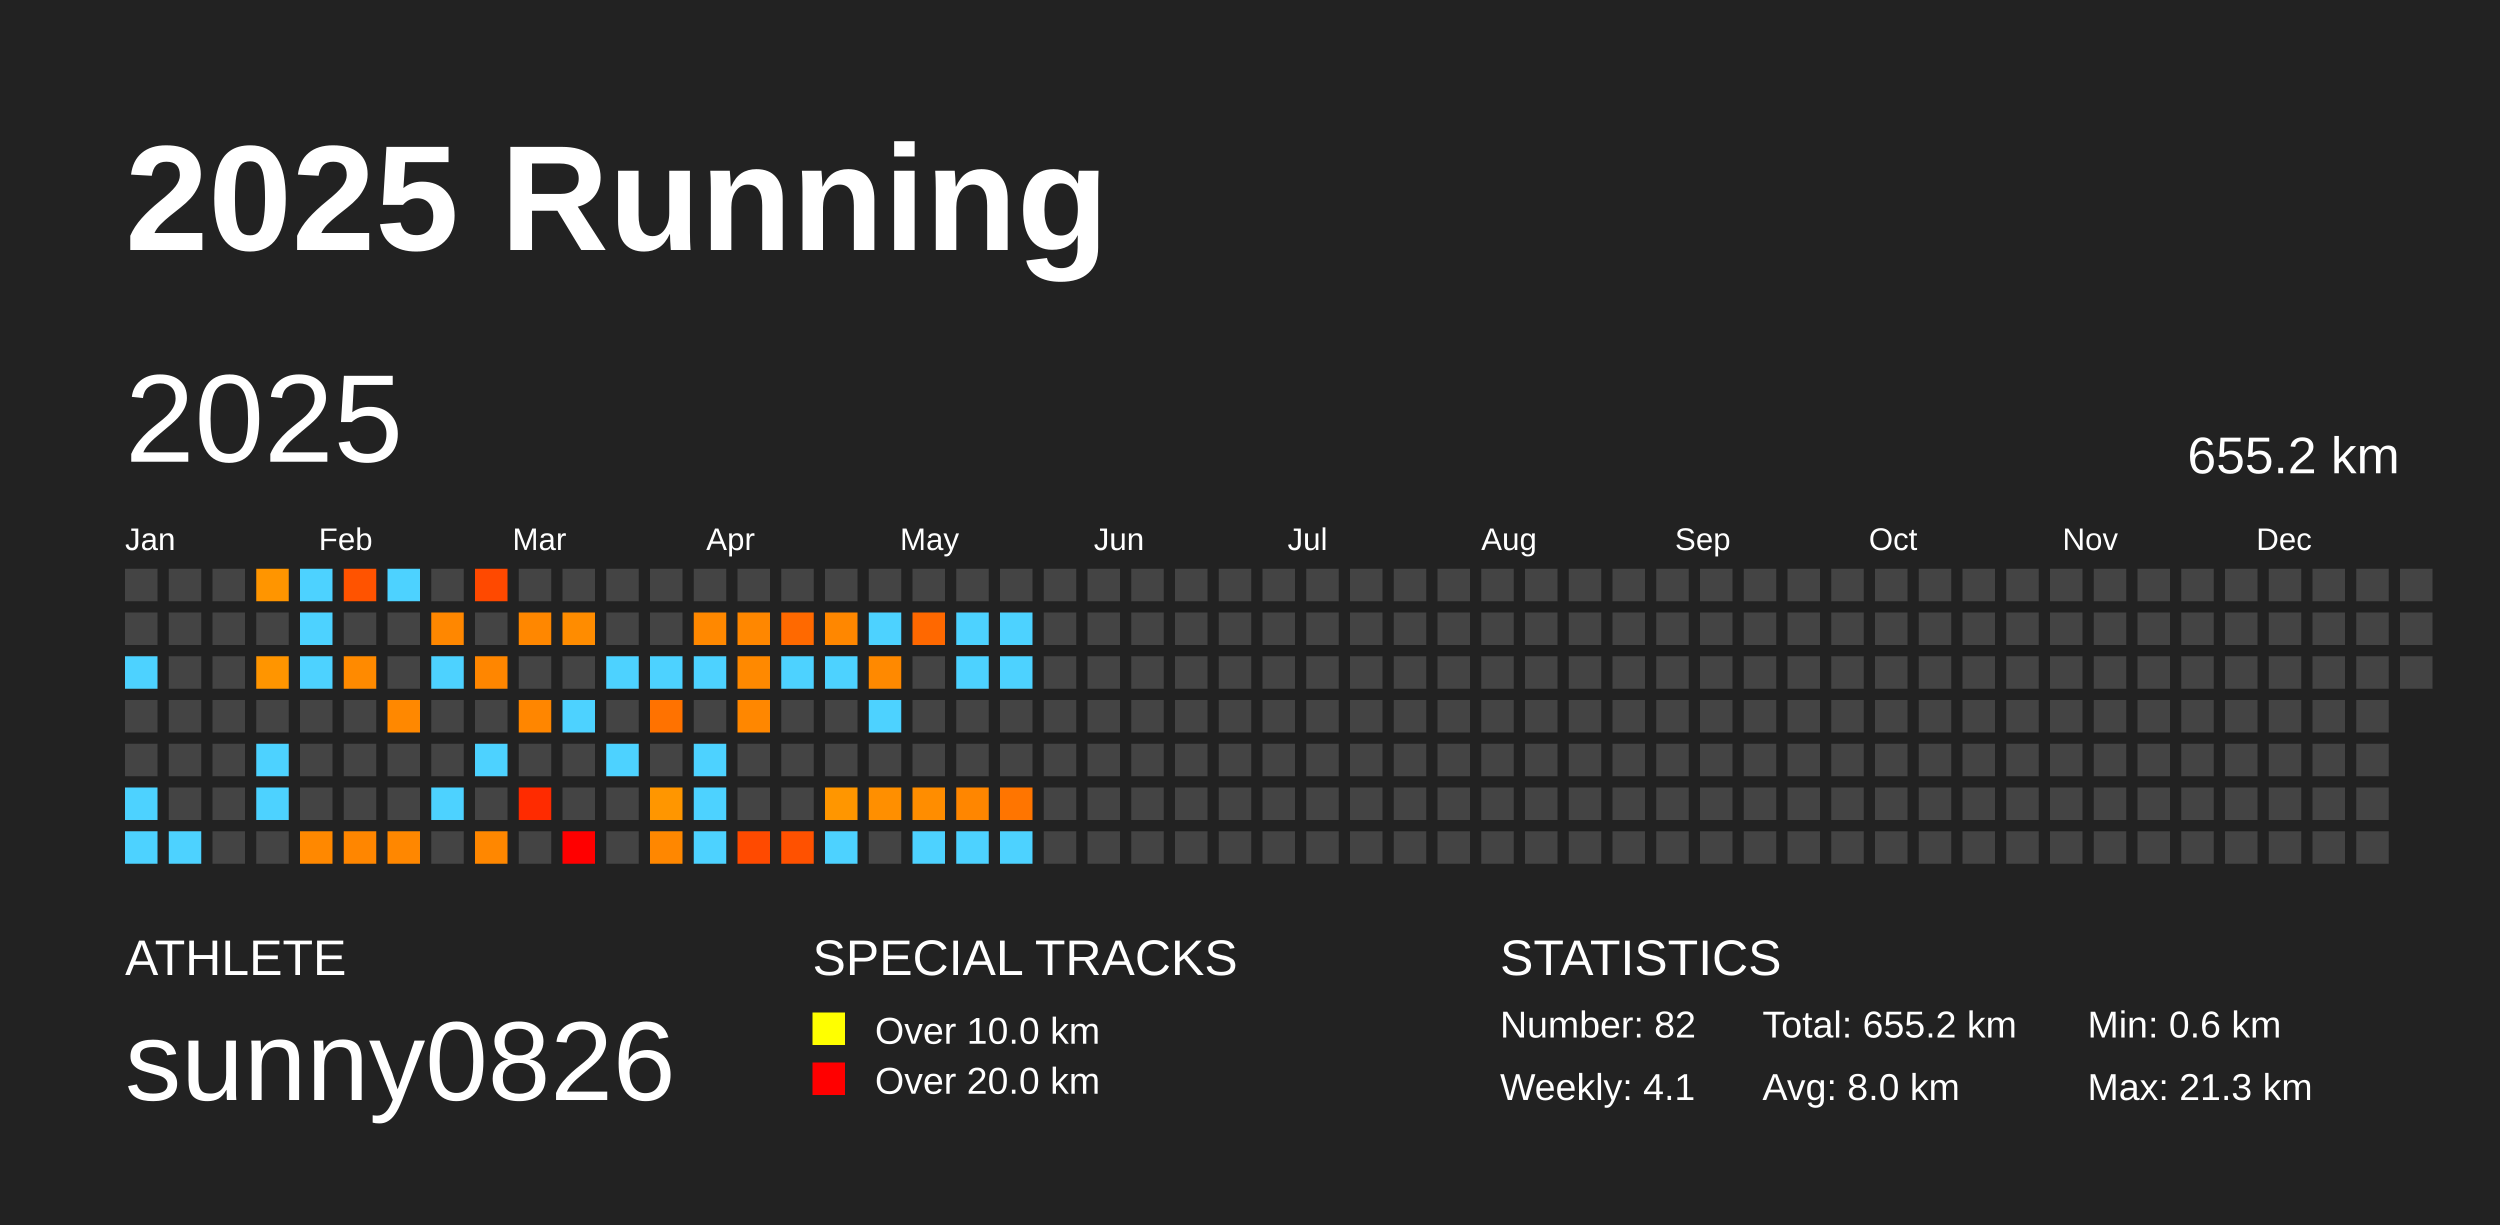
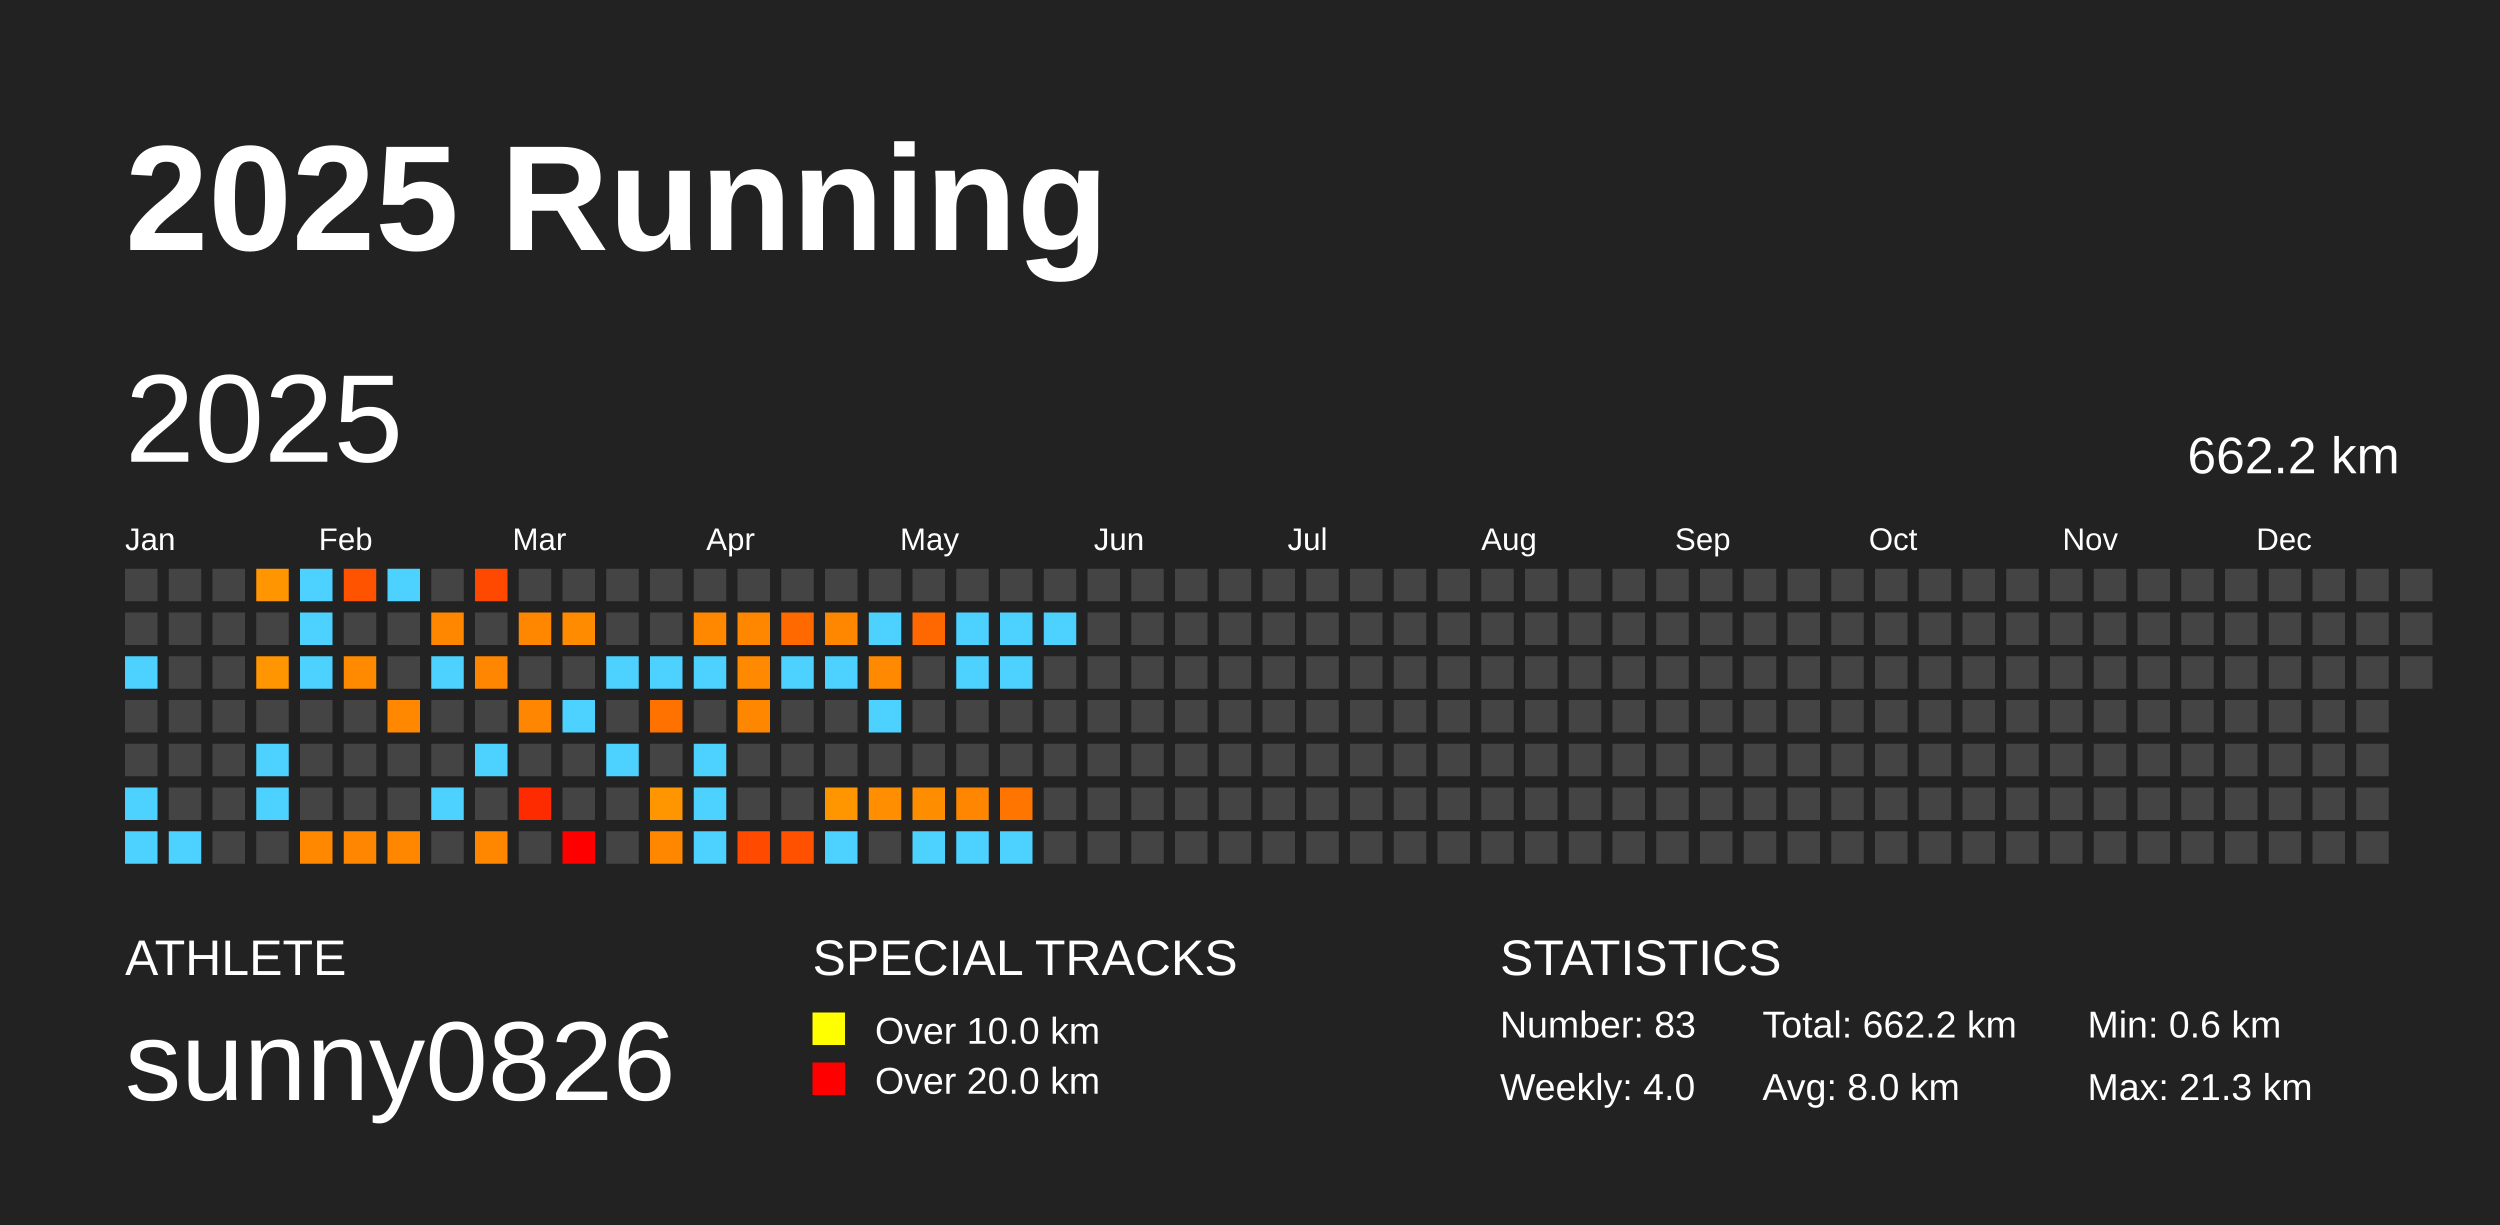
<svg xmlns="http://www.w3.org/2000/svg" baseProfile="full" height="98mm" version="1.1" viewBox="0,0,200,98" width="200mm">
  <defs />
  <rect fill="#222222" height="98" width="200" x="0" y="0" />
  <text fill="#FFFFFF" style="font-size:12px; font-family:Arial; font-weight:bold;" x="10" y="20">2025 Running</text>
  <text fill="#FFFFFF" style="font-size:4px; font-family:Arial" x="10" y="78">ATHLETE</text>
  <text fill="#FFFFFF" style="font-size:9px; font-family:Arial" x="10" y="88">sunny0826</text>
  <text fill="#FFFFFF" style="font-size:4px; font-family:Arial" x="65" y="78">SPECIAL TRACKS</text>
  <rect fill="yellow" height="2.6" width="2.6" x="65" y="81" />
  <text fill="#FFFFFF" style="font-size:3px; font-family:Arial" x="70" y="83.5">Over 10.0 km</text>
  <rect fill="red" height="2.6" width="2.6" x="65" y="85" />
  <text fill="#FFFFFF" style="font-size:3px; font-family:Arial" x="70" y="87.5">Over 20.0 km</text>
  <text fill="#FFFFFF" style="font-size:4px; font-family:Arial" x="120" y="78">STATISTICS</text>
-   <text fill="#FFFFFF" style="font-size:3px; font-family:Arial" x="120" y="83">Number: 82</text>
-   <text fill="#FFFFFF" style="font-size:3px; font-family:Arial" x="120" y="88">Weekly: 4.1</text>
-   <text fill="#FFFFFF" style="font-size:3px; font-family:Arial" x="141" y="83">Total: 655.2 km</text>
+   <text fill="#FFFFFF" style="font-size:3px; font-family:Arial" x="120" y="83">Number: 83</text>
+   <text fill="#FFFFFF" style="font-size:3px; font-family:Arial" x="120" y="88">Weekly: 4.0</text>
+   <text fill="#FFFFFF" style="font-size:3px; font-family:Arial" x="141" y="83">Total: 662.2 km</text>
  <text fill="#FFFFFF" style="font-size:3px; font-family:Arial" x="141" y="88">Avg: 8.0 km</text>
  <text fill="#FFFFFF" style="font-size:3px; font-family:Arial" x="167" y="83">Min: 0.6 km</text>
  <text fill="#FFFFFF" style="font-size:3px; font-family:Arial" x="167" y="88">Max: 21.3 km</text>
  <text dominant-baseline="hanging" fill="#FFFFFF" style="font-size:10.0px; font-family:Arial;" x="10" y="30">2025</text>
-   <text dominant-baseline="hanging" fill="#FFFFFF" style="font-size:4.125px; font-family:Arial;" x="175" y="35">655.2 km</text>
+   <text dominant-baseline="hanging" fill="#FFFFFF" style="font-size:4.125px; font-family:Arial;" x="175" y="35">662.2 km</text>
  <text fill="#FFFFFF" style="font-size:2.5px; font-family:Arial" x="10.0" y="44">Jan</text>
  <text fill="#FFFFFF" style="font-size:2.5px; font-family:Arial" x="25.5" y="44">Feb</text>
  <text fill="#FFFFFF" style="font-size:2.5px; font-family:Arial" x="41.0" y="44">Mar</text>
  <text fill="#FFFFFF" style="font-size:2.5px; font-family:Arial" x="56.5" y="44">Apr</text>
  <text fill="#FFFFFF" style="font-size:2.5px; font-family:Arial" x="72.0" y="44">May</text>
  <text fill="#FFFFFF" style="font-size:2.5px; font-family:Arial" x="87.5" y="44">Jun</text>
  <text fill="#FFFFFF" style="font-size:2.5px; font-family:Arial" x="103.0" y="44">Jul</text>
  <text fill="#FFFFFF" style="font-size:2.5px; font-family:Arial" x="118.5" y="44">Aug</text>
  <text fill="#FFFFFF" style="font-size:2.5px; font-family:Arial" x="134.0" y="44">Sep</text>
  <text fill="#FFFFFF" style="font-size:2.5px; font-family:Arial" x="149.5" y="44">Oct</text>
  <text fill="#FFFFFF" style="font-size:2.5px; font-family:Arial" x="165.0" y="44">Nov</text>
  <text fill="#FFFFFF" style="font-size:2.5px; font-family:Arial" x="180.5" y="44">Dec</text>
  <rect fill="#444444" height="2.6" width="2.6" x="10.0" y="45.5" />
  <rect fill="#444444" height="2.6" width="2.6" x="10.0" y="49.0" />
  <rect fill="#4dd2ff" height="2.6" width="2.6" x="10.0" y="52.5" />
  <rect fill="#444444" height="2.6" width="2.6" x="10.0" y="56.0" />
  <rect fill="#444444" height="2.6" width="2.6" x="10.0" y="59.5" />
  <rect fill="#4dd2ff" height="2.6" width="2.6" x="10.0" y="63.0" />
  <rect fill="#4dd2ff" height="2.6" width="2.6" x="10.0" y="66.5" />
  <rect fill="#444444" height="2.6" width="2.6" x="13.5" y="45.5" />
  <rect fill="#444444" height="2.6" width="2.6" x="13.5" y="49.0" />
  <rect fill="#444444" height="2.6" width="2.6" x="13.5" y="52.5" />
  <rect fill="#444444" height="2.6" width="2.6" x="13.5" y="56.0" />
  <rect fill="#444444" height="2.6" width="2.6" x="13.5" y="59.5" />
  <rect fill="#444444" height="2.6" width="2.6" x="13.5" y="63.0" />
  <rect fill="#4dd2ff" height="2.6" width="2.6" x="13.5" y="66.5" />
  <rect fill="#444444" height="2.6" width="2.6" x="17.0" y="45.5" />
  <rect fill="#444444" height="2.6" width="2.6" x="17.0" y="49.0" />
  <rect fill="#444444" height="2.6" width="2.6" x="17.0" y="52.5" />
  <rect fill="#444444" height="2.6" width="2.6" x="17.0" y="56.0" />
  <rect fill="#444444" height="2.6" width="2.6" x="17.0" y="59.5" />
  <rect fill="#444444" height="2.6" width="2.6" x="17.0" y="63.0" />
  <rect fill="#444444" height="2.6" width="2.6" x="17.0" y="66.5" />
  <rect fill="#ff9500" height="2.6" width="2.6" x="20.5" y="45.5" />
  <rect fill="#444444" height="2.6" width="2.6" x="20.5" y="49.0" />
  <rect fill="#ff9500" height="2.6" width="2.6" x="20.5" y="52.5" />
  <rect fill="#444444" height="2.6" width="2.6" x="20.5" y="56.0" />
  <rect fill="#4dd2ff" height="2.6" width="2.6" x="20.5" y="59.5" />
  <rect fill="#4dd2ff" height="2.6" width="2.6" x="20.5" y="63.0" />
  <rect fill="#444444" height="2.6" width="2.6" x="20.5" y="66.5" />
  <rect fill="#4dd2ff" height="2.6" width="2.6" x="24.0" y="45.5" />
  <rect fill="#4dd2ff" height="2.6" width="2.6" x="24.0" y="49.0" />
  <rect fill="#4dd2ff" height="2.6" width="2.6" x="24.0" y="52.5" />
  <rect fill="#444444" height="2.6" width="2.6" x="24.0" y="56.0" />
  <rect fill="#444444" height="2.6" width="2.6" x="24.0" y="59.5" />
  <rect fill="#444444" height="2.6" width="2.6" x="24.0" y="63.0" />
  <rect fill="#ff8800" height="2.6" width="2.6" x="24.0" y="66.5" />
  <rect fill="#ff5300" height="2.6" width="2.6" x="27.5" y="45.5" />
  <rect fill="#444444" height="2.6" width="2.6" x="27.5" y="49.0" />
  <rect fill="#ff8a00" height="2.6" width="2.6" x="27.5" y="52.5" />
  <rect fill="#444444" height="2.6" width="2.6" x="27.5" y="56.0" />
  <rect fill="#444444" height="2.6" width="2.6" x="27.5" y="59.5" />
  <rect fill="#444444" height="2.6" width="2.6" x="27.5" y="63.0" />
  <rect fill="#ff8600" height="2.6" width="2.6" x="27.5" y="66.5" />
  <rect fill="#4dd2ff" height="2.6" width="2.6" x="31.0" y="45.5" />
  <rect fill="#444444" height="2.6" width="2.6" x="31.0" y="49.0" />
  <rect fill="#444444" height="2.6" width="2.6" x="31.0" y="52.5" />
  <rect fill="#ff8800" height="2.6" width="2.6" x="31.0" y="56.0" />
  <rect fill="#444444" height="2.6" width="2.6" x="31.0" y="59.5" />
  <rect fill="#444444" height="2.6" width="2.6" x="31.0" y="63.0" />
  <rect fill="#ff8700" height="2.6" width="2.6" x="31.0" y="66.5" />
  <rect fill="#444444" height="2.6" width="2.6" x="34.5" y="45.5" />
  <rect fill="#ff8700" height="2.6" width="2.6" x="34.5" y="49.0" />
  <rect fill="#4dd2ff" height="2.6" width="2.6" x="34.5" y="52.5" />
  <rect fill="#444444" height="2.6" width="2.6" x="34.5" y="56.0" />
  <rect fill="#444444" height="2.6" width="2.6" x="34.5" y="59.5" />
  <rect fill="#4dd2ff" height="2.6" width="2.6" x="34.5" y="63.0" />
  <rect fill="#444444" height="2.6" width="2.6" x="34.5" y="66.5" />
  <rect fill="#ff4900" height="2.6" width="2.6" x="38.0" y="45.5" />
  <rect fill="#444444" height="2.6" width="2.6" x="38.0" y="49.0" />
  <rect fill="#ff8600" height="2.6" width="2.6" x="38.0" y="52.5" />
  <rect fill="#444444" height="2.6" width="2.6" x="38.0" y="56.0" />
  <rect fill="#4dd2ff" height="2.6" width="2.6" x="38.0" y="59.5" />
  <rect fill="#444444" height="2.6" width="2.6" x="38.0" y="63.0" />
  <rect fill="#ff8700" height="2.6" width="2.6" x="38.0" y="66.5" />
  <rect fill="#444444" height="2.6" width="2.6" x="41.5" y="45.5" />
  <rect fill="#ff8700" height="2.6" width="2.6" x="41.5" y="49.0" />
  <rect fill="#444444" height="2.6" width="2.6" x="41.5" y="52.5" />
  <rect fill="#ff8600" height="2.6" width="2.6" x="41.5" y="56.0" />
  <rect fill="#444444" height="2.6" width="2.6" x="41.5" y="59.5" />
  <rect fill="#ff2b00" height="2.6" width="2.6" x="41.5" y="63.0" />
  <rect fill="#444444" height="2.6" width="2.6" x="41.5" y="66.5" />
  <rect fill="#444444" height="2.6" width="2.6" x="45.0" y="45.5" />
  <rect fill="#ff8c00" height="2.6" width="2.6" x="45.0" y="49.0" />
  <rect fill="#444444" height="2.6" width="2.6" x="45.0" y="52.5" />
  <rect fill="#4dd2ff" height="2.6" width="2.6" x="45.0" y="56.0" />
  <rect fill="#444444" height="2.6" width="2.6" x="45.0" y="59.5" />
  <rect fill="#444444" height="2.6" width="2.6" x="45.0" y="63.0" />
  <rect fill="red" height="2.6" width="2.6" x="45.0" y="66.5" />
  <rect fill="#444444" height="2.6" width="2.6" x="48.5" y="45.5" />
  <rect fill="#444444" height="2.6" width="2.6" x="48.5" y="49.0" />
  <rect fill="#4dd2ff" height="2.6" width="2.6" x="48.5" y="52.5" />
  <rect fill="#444444" height="2.6" width="2.6" x="48.5" y="56.0" />
  <rect fill="#4dd2ff" height="2.6" width="2.6" x="48.5" y="59.5" />
  <rect fill="#444444" height="2.6" width="2.6" x="48.5" y="63.0" />
  <rect fill="#444444" height="2.6" width="2.6" x="48.5" y="66.5" />
  <rect fill="#444444" height="2.6" width="2.6" x="52.0" y="45.5" />
  <rect fill="#444444" height="2.6" width="2.6" x="52.0" y="49.0" />
  <rect fill="#4dd2ff" height="2.6" width="2.6" x="52.0" y="52.5" />
  <rect fill="#ff7200" height="2.6" width="2.6" x="52.0" y="56.0" />
  <rect fill="#444444" height="2.6" width="2.6" x="52.0" y="59.5" />
  <rect fill="#ff9600" height="2.6" width="2.6" x="52.0" y="63.0" />
  <rect fill="#ff8700" height="2.6" width="2.6" x="52.0" y="66.5" />
  <rect fill="#444444" height="2.6" width="2.6" x="55.5" y="45.5" />
  <rect fill="#ff8800" height="2.6" width="2.6" x="55.5" y="49.0" />
  <rect fill="#4dd2ff" height="2.6" width="2.6" x="55.5" y="52.5" />
  <rect fill="#444444" height="2.6" width="2.6" x="55.5" y="56.0" />
  <rect fill="#4dd2ff" height="2.6" width="2.6" x="55.5" y="59.5" />
  <rect fill="#4dd2ff" height="2.6" width="2.6" x="55.5" y="63.0" />
  <rect fill="#4dd2ff" height="2.6" width="2.6" x="55.5" y="66.5" />
  <rect fill="#444444" height="2.6" width="2.6" x="59.0" y="45.5" />
  <rect fill="#ff8700" height="2.6" width="2.6" x="59.0" y="49.0" />
  <rect fill="#ff8900" height="2.6" width="2.6" x="59.0" y="52.5" />
  <rect fill="#ff8700" height="2.6" width="2.6" x="59.0" y="56.0" />
  <rect fill="#444444" height="2.6" width="2.6" x="59.0" y="59.5" />
  <rect fill="#444444" height="2.6" width="2.6" x="59.0" y="63.0" />
  <rect fill="#ff4a00" height="2.6" width="2.6" x="59.0" y="66.5" />
  <rect fill="#444444" height="2.6" width="2.6" x="62.5" y="45.5" />
  <rect fill="#ff6900" height="2.6" width="2.6" x="62.5" y="49.0" />
  <rect fill="#4dd2ff" height="2.6" width="2.6" x="62.5" y="52.5" />
  <rect fill="#444444" height="2.6" width="2.6" x="62.5" y="56.0" />
  <rect fill="#444444" height="2.6" width="2.6" x="62.5" y="59.5" />
  <rect fill="#444444" height="2.6" width="2.6" x="62.5" y="63.0" />
  <rect fill="#ff5100" height="2.6" width="2.6" x="62.5" y="66.5" />
  <rect fill="#444444" height="2.6" width="2.6" x="66.0" y="45.5" />
  <rect fill="#ff8700" height="2.6" width="2.6" x="66.0" y="49.0" />
  <rect fill="#4dd2ff" height="2.6" width="2.6" x="66.0" y="52.5" />
  <rect fill="#444444" height="2.6" width="2.6" x="66.0" y="56.0" />
  <rect fill="#444444" height="2.6" width="2.6" x="66.0" y="59.5" />
  <rect fill="#ff9600" height="2.6" width="2.6" x="66.0" y="63.0" />
  <rect fill="#4dd2ff" height="2.6" width="2.6" x="66.0" y="66.5" />
  <rect fill="#444444" height="2.6" width="2.6" x="69.5" y="45.5" />
  <rect fill="#4dd2ff" height="2.6" width="2.6" x="69.5" y="49.0" />
  <rect fill="#ff8900" height="2.6" width="2.6" x="69.5" y="52.5" />
  <rect fill="#4dd2ff" height="2.6" width="2.6" x="69.5" y="56.0" />
  <rect fill="#444444" height="2.6" width="2.6" x="69.5" y="59.5" />
  <rect fill="#ff8f00" height="2.6" width="2.6" x="69.5" y="63.0" />
  <rect fill="#444444" height="2.6" width="2.6" x="69.5" y="66.5" />
  <rect fill="#444444" height="2.6" width="2.6" x="73.0" y="45.5" />
  <rect fill="#ff6800" height="2.6" width="2.6" x="73.0" y="49.0" />
  <rect fill="#444444" height="2.6" width="2.6" x="73.0" y="52.5" />
  <rect fill="#444444" height="2.6" width="2.6" x="73.0" y="56.0" />
  <rect fill="#444444" height="2.6" width="2.6" x="73.0" y="59.5" />
  <rect fill="#ff8d00" height="2.6" width="2.6" x="73.0" y="63.0" />
  <rect fill="#4dd2ff" height="2.6" width="2.6" x="73.0" y="66.5" />
  <rect fill="#444444" height="2.6" width="2.6" x="76.5" y="45.5" />
  <rect fill="#4dd2ff" height="2.6" width="2.6" x="76.5" y="49.0" />
  <rect fill="#4dd2ff" height="2.6" width="2.6" x="76.5" y="52.5" />
  <rect fill="#444444" height="2.6" width="2.6" x="76.5" y="56.0" />
  <rect fill="#444444" height="2.6" width="2.6" x="76.5" y="59.5" />
  <rect fill="#ff8600" height="2.6" width="2.6" x="76.5" y="63.0" />
  <rect fill="#4dd2ff" height="2.6" width="2.6" x="76.5" y="66.5" />
  <rect fill="#444444" height="2.6" width="2.6" x="80.0" y="45.5" />
  <rect fill="#4dd2ff" height="2.6" width="2.6" x="80.0" y="49.0" />
  <rect fill="#4dd2ff" height="2.6" width="2.6" x="80.0" y="52.5" />
  <rect fill="#444444" height="2.6" width="2.6" x="80.0" y="56.0" />
  <rect fill="#444444" height="2.6" width="2.6" x="80.0" y="59.5" />
  <rect fill="#ff7500" height="2.6" width="2.6" x="80.0" y="63.0" />
  <rect fill="#4dd2ff" height="2.6" width="2.6" x="80.0" y="66.5" />
  <rect fill="#444444" height="2.6" width="2.6" x="83.5" y="45.5" />
-   <rect fill="#444444" height="2.6" width="2.6" x="83.5" y="49.0" />
+   <rect fill="#4dd2ff" height="2.6" width="2.6" x="83.5" y="49.0" />
  <rect fill="#444444" height="2.6" width="2.6" x="83.5" y="52.5" />
  <rect fill="#444444" height="2.6" width="2.6" x="83.5" y="56.0" />
  <rect fill="#444444" height="2.6" width="2.6" x="83.5" y="59.5" />
  <rect fill="#444444" height="2.6" width="2.6" x="83.5" y="63.0" />
  <rect fill="#444444" height="2.6" width="2.6" x="83.5" y="66.5" />
  <rect fill="#444444" height="2.6" width="2.6" x="87.0" y="45.5" />
  <rect fill="#444444" height="2.6" width="2.6" x="87.0" y="49.0" />
  <rect fill="#444444" height="2.6" width="2.6" x="87.0" y="52.5" />
  <rect fill="#444444" height="2.6" width="2.6" x="87.0" y="56.0" />
  <rect fill="#444444" height="2.6" width="2.6" x="87.0" y="59.5" />
  <rect fill="#444444" height="2.6" width="2.6" x="87.0" y="63.0" />
  <rect fill="#444444" height="2.6" width="2.6" x="87.0" y="66.5" />
  <rect fill="#444444" height="2.6" width="2.6" x="90.5" y="45.5" />
  <rect fill="#444444" height="2.6" width="2.6" x="90.5" y="49.0" />
  <rect fill="#444444" height="2.6" width="2.6" x="90.5" y="52.5" />
  <rect fill="#444444" height="2.6" width="2.6" x="90.5" y="56.0" />
  <rect fill="#444444" height="2.6" width="2.6" x="90.5" y="59.5" />
  <rect fill="#444444" height="2.6" width="2.6" x="90.5" y="63.0" />
  <rect fill="#444444" height="2.6" width="2.6" x="90.5" y="66.5" />
  <rect fill="#444444" height="2.6" width="2.6" x="94.0" y="45.5" />
  <rect fill="#444444" height="2.6" width="2.6" x="94.0" y="49.0" />
  <rect fill="#444444" height="2.6" width="2.6" x="94.0" y="52.5" />
  <rect fill="#444444" height="2.6" width="2.6" x="94.0" y="56.0" />
  <rect fill="#444444" height="2.6" width="2.6" x="94.0" y="59.5" />
  <rect fill="#444444" height="2.6" width="2.6" x="94.0" y="63.0" />
  <rect fill="#444444" height="2.6" width="2.6" x="94.0" y="66.5" />
  <rect fill="#444444" height="2.6" width="2.6" x="97.5" y="45.5" />
  <rect fill="#444444" height="2.6" width="2.6" x="97.5" y="49.0" />
  <rect fill="#444444" height="2.6" width="2.6" x="97.5" y="52.5" />
  <rect fill="#444444" height="2.6" width="2.6" x="97.5" y="56.0" />
  <rect fill="#444444" height="2.6" width="2.6" x="97.5" y="59.5" />
  <rect fill="#444444" height="2.6" width="2.6" x="97.5" y="63.0" />
  <rect fill="#444444" height="2.6" width="2.6" x="97.5" y="66.5" />
  <rect fill="#444444" height="2.6" width="2.6" x="101.0" y="45.5" />
  <rect fill="#444444" height="2.6" width="2.6" x="101.0" y="49.0" />
  <rect fill="#444444" height="2.6" width="2.6" x="101.0" y="52.5" />
  <rect fill="#444444" height="2.6" width="2.6" x="101.0" y="56.0" />
  <rect fill="#444444" height="2.6" width="2.6" x="101.0" y="59.5" />
  <rect fill="#444444" height="2.6" width="2.6" x="101.0" y="63.0" />
  <rect fill="#444444" height="2.6" width="2.6" x="101.0" y="66.5" />
  <rect fill="#444444" height="2.6" width="2.6" x="104.5" y="45.5" />
  <rect fill="#444444" height="2.6" width="2.6" x="104.5" y="49.0" />
  <rect fill="#444444" height="2.6" width="2.6" x="104.5" y="52.5" />
  <rect fill="#444444" height="2.6" width="2.6" x="104.5" y="56.0" />
  <rect fill="#444444" height="2.6" width="2.6" x="104.5" y="59.5" />
  <rect fill="#444444" height="2.6" width="2.6" x="104.5" y="63.0" />
  <rect fill="#444444" height="2.6" width="2.6" x="104.5" y="66.5" />
  <rect fill="#444444" height="2.6" width="2.6" x="108.0" y="45.5" />
  <rect fill="#444444" height="2.6" width="2.6" x="108.0" y="49.0" />
  <rect fill="#444444" height="2.6" width="2.6" x="108.0" y="52.5" />
  <rect fill="#444444" height="2.6" width="2.6" x="108.0" y="56.0" />
  <rect fill="#444444" height="2.6" width="2.6" x="108.0" y="59.5" />
  <rect fill="#444444" height="2.6" width="2.6" x="108.0" y="63.0" />
  <rect fill="#444444" height="2.6" width="2.6" x="108.0" y="66.5" />
  <rect fill="#444444" height="2.6" width="2.6" x="111.5" y="45.5" />
  <rect fill="#444444" height="2.6" width="2.6" x="111.5" y="49.0" />
  <rect fill="#444444" height="2.6" width="2.6" x="111.5" y="52.5" />
  <rect fill="#444444" height="2.6" width="2.6" x="111.5" y="56.0" />
  <rect fill="#444444" height="2.6" width="2.6" x="111.5" y="59.5" />
  <rect fill="#444444" height="2.6" width="2.6" x="111.5" y="63.0" />
  <rect fill="#444444" height="2.6" width="2.6" x="111.5" y="66.5" />
  <rect fill="#444444" height="2.6" width="2.6" x="115.0" y="45.5" />
  <rect fill="#444444" height="2.6" width="2.6" x="115.0" y="49.0" />
  <rect fill="#444444" height="2.6" width="2.6" x="115.0" y="52.5" />
  <rect fill="#444444" height="2.6" width="2.6" x="115.0" y="56.0" />
  <rect fill="#444444" height="2.6" width="2.6" x="115.0" y="59.5" />
  <rect fill="#444444" height="2.6" width="2.6" x="115.0" y="63.0" />
  <rect fill="#444444" height="2.6" width="2.6" x="115.0" y="66.5" />
  <rect fill="#444444" height="2.6" width="2.6" x="118.5" y="45.5" />
  <rect fill="#444444" height="2.6" width="2.6" x="118.5" y="49.0" />
  <rect fill="#444444" height="2.6" width="2.6" x="118.5" y="52.5" />
  <rect fill="#444444" height="2.6" width="2.6" x="118.5" y="56.0" />
  <rect fill="#444444" height="2.6" width="2.6" x="118.5" y="59.5" />
  <rect fill="#444444" height="2.6" width="2.6" x="118.5" y="63.0" />
  <rect fill="#444444" height="2.6" width="2.6" x="118.5" y="66.5" />
  <rect fill="#444444" height="2.6" width="2.6" x="122.0" y="45.5" />
  <rect fill="#444444" height="2.6" width="2.6" x="122.0" y="49.0" />
  <rect fill="#444444" height="2.6" width="2.6" x="122.0" y="52.5" />
  <rect fill="#444444" height="2.6" width="2.6" x="122.0" y="56.0" />
  <rect fill="#444444" height="2.6" width="2.6" x="122.0" y="59.5" />
  <rect fill="#444444" height="2.6" width="2.6" x="122.0" y="63.0" />
  <rect fill="#444444" height="2.6" width="2.6" x="122.0" y="66.5" />
  <rect fill="#444444" height="2.6" width="2.6" x="125.5" y="45.5" />
  <rect fill="#444444" height="2.6" width="2.6" x="125.5" y="49.0" />
  <rect fill="#444444" height="2.6" width="2.6" x="125.5" y="52.5" />
  <rect fill="#444444" height="2.6" width="2.6" x="125.5" y="56.0" />
  <rect fill="#444444" height="2.6" width="2.6" x="125.5" y="59.5" />
  <rect fill="#444444" height="2.6" width="2.6" x="125.5" y="63.0" />
  <rect fill="#444444" height="2.6" width="2.6" x="125.5" y="66.5" />
  <rect fill="#444444" height="2.6" width="2.6" x="129.0" y="45.5" />
  <rect fill="#444444" height="2.6" width="2.6" x="129.0" y="49.0" />
  <rect fill="#444444" height="2.6" width="2.6" x="129.0" y="52.5" />
  <rect fill="#444444" height="2.6" width="2.6" x="129.0" y="56.0" />
  <rect fill="#444444" height="2.6" width="2.6" x="129.0" y="59.5" />
  <rect fill="#444444" height="2.6" width="2.6" x="129.0" y="63.0" />
  <rect fill="#444444" height="2.6" width="2.6" x="129.0" y="66.5" />
  <rect fill="#444444" height="2.6" width="2.6" x="132.5" y="45.5" />
  <rect fill="#444444" height="2.6" width="2.6" x="132.5" y="49.0" />
  <rect fill="#444444" height="2.6" width="2.6" x="132.5" y="52.5" />
  <rect fill="#444444" height="2.6" width="2.6" x="132.5" y="56.0" />
  <rect fill="#444444" height="2.6" width="2.6" x="132.5" y="59.5" />
  <rect fill="#444444" height="2.6" width="2.6" x="132.5" y="63.0" />
  <rect fill="#444444" height="2.6" width="2.6" x="132.5" y="66.5" />
  <rect fill="#444444" height="2.6" width="2.6" x="136.0" y="45.5" />
  <rect fill="#444444" height="2.6" width="2.6" x="136.0" y="49.0" />
  <rect fill="#444444" height="2.6" width="2.6" x="136.0" y="52.5" />
  <rect fill="#444444" height="2.6" width="2.6" x="136.0" y="56.0" />
  <rect fill="#444444" height="2.6" width="2.6" x="136.0" y="59.5" />
  <rect fill="#444444" height="2.6" width="2.6" x="136.0" y="63.0" />
  <rect fill="#444444" height="2.6" width="2.6" x="136.0" y="66.5" />
  <rect fill="#444444" height="2.6" width="2.6" x="139.5" y="45.5" />
  <rect fill="#444444" height="2.6" width="2.6" x="139.5" y="49.0" />
  <rect fill="#444444" height="2.6" width="2.6" x="139.5" y="52.5" />
  <rect fill="#444444" height="2.6" width="2.6" x="139.5" y="56.0" />
  <rect fill="#444444" height="2.6" width="2.6" x="139.5" y="59.5" />
  <rect fill="#444444" height="2.6" width="2.6" x="139.5" y="63.0" />
  <rect fill="#444444" height="2.6" width="2.6" x="139.5" y="66.5" />
  <rect fill="#444444" height="2.6" width="2.6" x="143.0" y="45.5" />
  <rect fill="#444444" height="2.6" width="2.6" x="143.0" y="49.0" />
  <rect fill="#444444" height="2.6" width="2.6" x="143.0" y="52.5" />
  <rect fill="#444444" height="2.6" width="2.6" x="143.0" y="56.0" />
  <rect fill="#444444" height="2.6" width="2.6" x="143.0" y="59.5" />
  <rect fill="#444444" height="2.6" width="2.6" x="143.0" y="63.0" />
  <rect fill="#444444" height="2.6" width="2.6" x="143.0" y="66.5" />
  <rect fill="#444444" height="2.6" width="2.6" x="146.5" y="45.5" />
  <rect fill="#444444" height="2.6" width="2.6" x="146.5" y="49.0" />
  <rect fill="#444444" height="2.6" width="2.6" x="146.5" y="52.5" />
  <rect fill="#444444" height="2.6" width="2.6" x="146.5" y="56.0" />
  <rect fill="#444444" height="2.6" width="2.6" x="146.5" y="59.5" />
  <rect fill="#444444" height="2.6" width="2.6" x="146.5" y="63.0" />
  <rect fill="#444444" height="2.6" width="2.6" x="146.5" y="66.5" />
  <rect fill="#444444" height="2.6" width="2.6" x="150.0" y="45.5" />
  <rect fill="#444444" height="2.6" width="2.6" x="150.0" y="49.0" />
  <rect fill="#444444" height="2.6" width="2.6" x="150.0" y="52.5" />
  <rect fill="#444444" height="2.6" width="2.6" x="150.0" y="56.0" />
  <rect fill="#444444" height="2.6" width="2.6" x="150.0" y="59.5" />
  <rect fill="#444444" height="2.6" width="2.6" x="150.0" y="63.0" />
  <rect fill="#444444" height="2.6" width="2.6" x="150.0" y="66.5" />
  <rect fill="#444444" height="2.6" width="2.6" x="153.5" y="45.5" />
  <rect fill="#444444" height="2.6" width="2.6" x="153.5" y="49.0" />
  <rect fill="#444444" height="2.6" width="2.6" x="153.5" y="52.5" />
  <rect fill="#444444" height="2.6" width="2.6" x="153.5" y="56.0" />
  <rect fill="#444444" height="2.6" width="2.6" x="153.5" y="59.5" />
  <rect fill="#444444" height="2.6" width="2.6" x="153.5" y="63.0" />
  <rect fill="#444444" height="2.6" width="2.6" x="153.5" y="66.5" />
  <rect fill="#444444" height="2.6" width="2.6" x="157.0" y="45.5" />
  <rect fill="#444444" height="2.6" width="2.6" x="157.0" y="49.0" />
  <rect fill="#444444" height="2.6" width="2.6" x="157.0" y="52.5" />
  <rect fill="#444444" height="2.6" width="2.6" x="157.0" y="56.0" />
  <rect fill="#444444" height="2.6" width="2.6" x="157.0" y="59.5" />
  <rect fill="#444444" height="2.6" width="2.6" x="157.0" y="63.0" />
  <rect fill="#444444" height="2.6" width="2.6" x="157.0" y="66.5" />
  <rect fill="#444444" height="2.6" width="2.6" x="160.5" y="45.5" />
  <rect fill="#444444" height="2.6" width="2.6" x="160.5" y="49.0" />
  <rect fill="#444444" height="2.6" width="2.6" x="160.5" y="52.5" />
  <rect fill="#444444" height="2.6" width="2.6" x="160.5" y="56.0" />
  <rect fill="#444444" height="2.6" width="2.6" x="160.5" y="59.5" />
  <rect fill="#444444" height="2.6" width="2.6" x="160.5" y="63.0" />
  <rect fill="#444444" height="2.6" width="2.6" x="160.5" y="66.5" />
  <rect fill="#444444" height="2.6" width="2.6" x="164.0" y="45.5" />
  <rect fill="#444444" height="2.6" width="2.6" x="164.0" y="49.0" />
  <rect fill="#444444" height="2.6" width="2.6" x="164.0" y="52.5" />
  <rect fill="#444444" height="2.6" width="2.6" x="164.0" y="56.0" />
  <rect fill="#444444" height="2.6" width="2.6" x="164.0" y="59.5" />
  <rect fill="#444444" height="2.6" width="2.6" x="164.0" y="63.0" />
  <rect fill="#444444" height="2.6" width="2.6" x="164.0" y="66.5" />
  <rect fill="#444444" height="2.6" width="2.6" x="167.5" y="45.5" />
  <rect fill="#444444" height="2.6" width="2.6" x="167.5" y="49.0" />
  <rect fill="#444444" height="2.6" width="2.6" x="167.5" y="52.5" />
  <rect fill="#444444" height="2.6" width="2.6" x="167.5" y="56.0" />
  <rect fill="#444444" height="2.6" width="2.6" x="167.5" y="59.5" />
  <rect fill="#444444" height="2.6" width="2.6" x="167.5" y="63.0" />
  <rect fill="#444444" height="2.6" width="2.6" x="167.5" y="66.5" />
  <rect fill="#444444" height="2.6" width="2.6" x="171.0" y="45.5" />
  <rect fill="#444444" height="2.6" width="2.6" x="171.0" y="49.0" />
  <rect fill="#444444" height="2.6" width="2.6" x="171.0" y="52.5" />
  <rect fill="#444444" height="2.6" width="2.6" x="171.0" y="56.0" />
  <rect fill="#444444" height="2.6" width="2.6" x="171.0" y="59.5" />
  <rect fill="#444444" height="2.6" width="2.6" x="171.0" y="63.0" />
  <rect fill="#444444" height="2.6" width="2.6" x="171.0" y="66.5" />
  <rect fill="#444444" height="2.6" width="2.6" x="174.5" y="45.5" />
  <rect fill="#444444" height="2.6" width="2.6" x="174.5" y="49.0" />
  <rect fill="#444444" height="2.6" width="2.6" x="174.5" y="52.5" />
  <rect fill="#444444" height="2.6" width="2.6" x="174.5" y="56.0" />
  <rect fill="#444444" height="2.6" width="2.6" x="174.5" y="59.5" />
  <rect fill="#444444" height="2.6" width="2.6" x="174.5" y="63.0" />
  <rect fill="#444444" height="2.6" width="2.6" x="174.5" y="66.5" />
  <rect fill="#444444" height="2.6" width="2.6" x="178.0" y="45.5" />
  <rect fill="#444444" height="2.6" width="2.6" x="178.0" y="49.0" />
  <rect fill="#444444" height="2.6" width="2.6" x="178.0" y="52.5" />
  <rect fill="#444444" height="2.6" width="2.6" x="178.0" y="56.0" />
  <rect fill="#444444" height="2.6" width="2.6" x="178.0" y="59.5" />
  <rect fill="#444444" height="2.6" width="2.6" x="178.0" y="63.0" />
  <rect fill="#444444" height="2.6" width="2.6" x="178.0" y="66.5" />
  <rect fill="#444444" height="2.6" width="2.6" x="181.5" y="45.5" />
  <rect fill="#444444" height="2.6" width="2.6" x="181.5" y="49.0" />
  <rect fill="#444444" height="2.6" width="2.6" x="181.5" y="52.5" />
  <rect fill="#444444" height="2.6" width="2.6" x="181.5" y="56.0" />
  <rect fill="#444444" height="2.6" width="2.6" x="181.5" y="59.5" />
  <rect fill="#444444" height="2.6" width="2.6" x="181.5" y="63.0" />
  <rect fill="#444444" height="2.6" width="2.6" x="181.5" y="66.5" />
  <rect fill="#444444" height="2.6" width="2.6" x="185.0" y="45.5" />
  <rect fill="#444444" height="2.6" width="2.6" x="185.0" y="49.0" />
  <rect fill="#444444" height="2.6" width="2.6" x="185.0" y="52.5" />
  <rect fill="#444444" height="2.6" width="2.6" x="185.0" y="56.0" />
  <rect fill="#444444" height="2.6" width="2.6" x="185.0" y="59.5" />
  <rect fill="#444444" height="2.6" width="2.6" x="185.0" y="63.0" />
  <rect fill="#444444" height="2.6" width="2.6" x="185.0" y="66.5" />
  <rect fill="#444444" height="2.6" width="2.6" x="188.5" y="45.5" />
  <rect fill="#444444" height="2.6" width="2.6" x="188.5" y="49.0" />
  <rect fill="#444444" height="2.6" width="2.6" x="188.5" y="52.5" />
  <rect fill="#444444" height="2.6" width="2.6" x="188.5" y="56.0" />
  <rect fill="#444444" height="2.6" width="2.6" x="188.5" y="59.5" />
  <rect fill="#444444" height="2.6" width="2.6" x="188.5" y="63.0" />
  <rect fill="#444444" height="2.6" width="2.6" x="188.5" y="66.5" />
  <rect fill="#444444" height="2.6" width="2.6" x="192.0" y="45.5" />
  <rect fill="#444444" height="2.6" width="2.6" x="192.0" y="49.0" />
  <rect fill="#444444" height="2.6" width="2.6" x="192.0" y="52.5" />
</svg>
